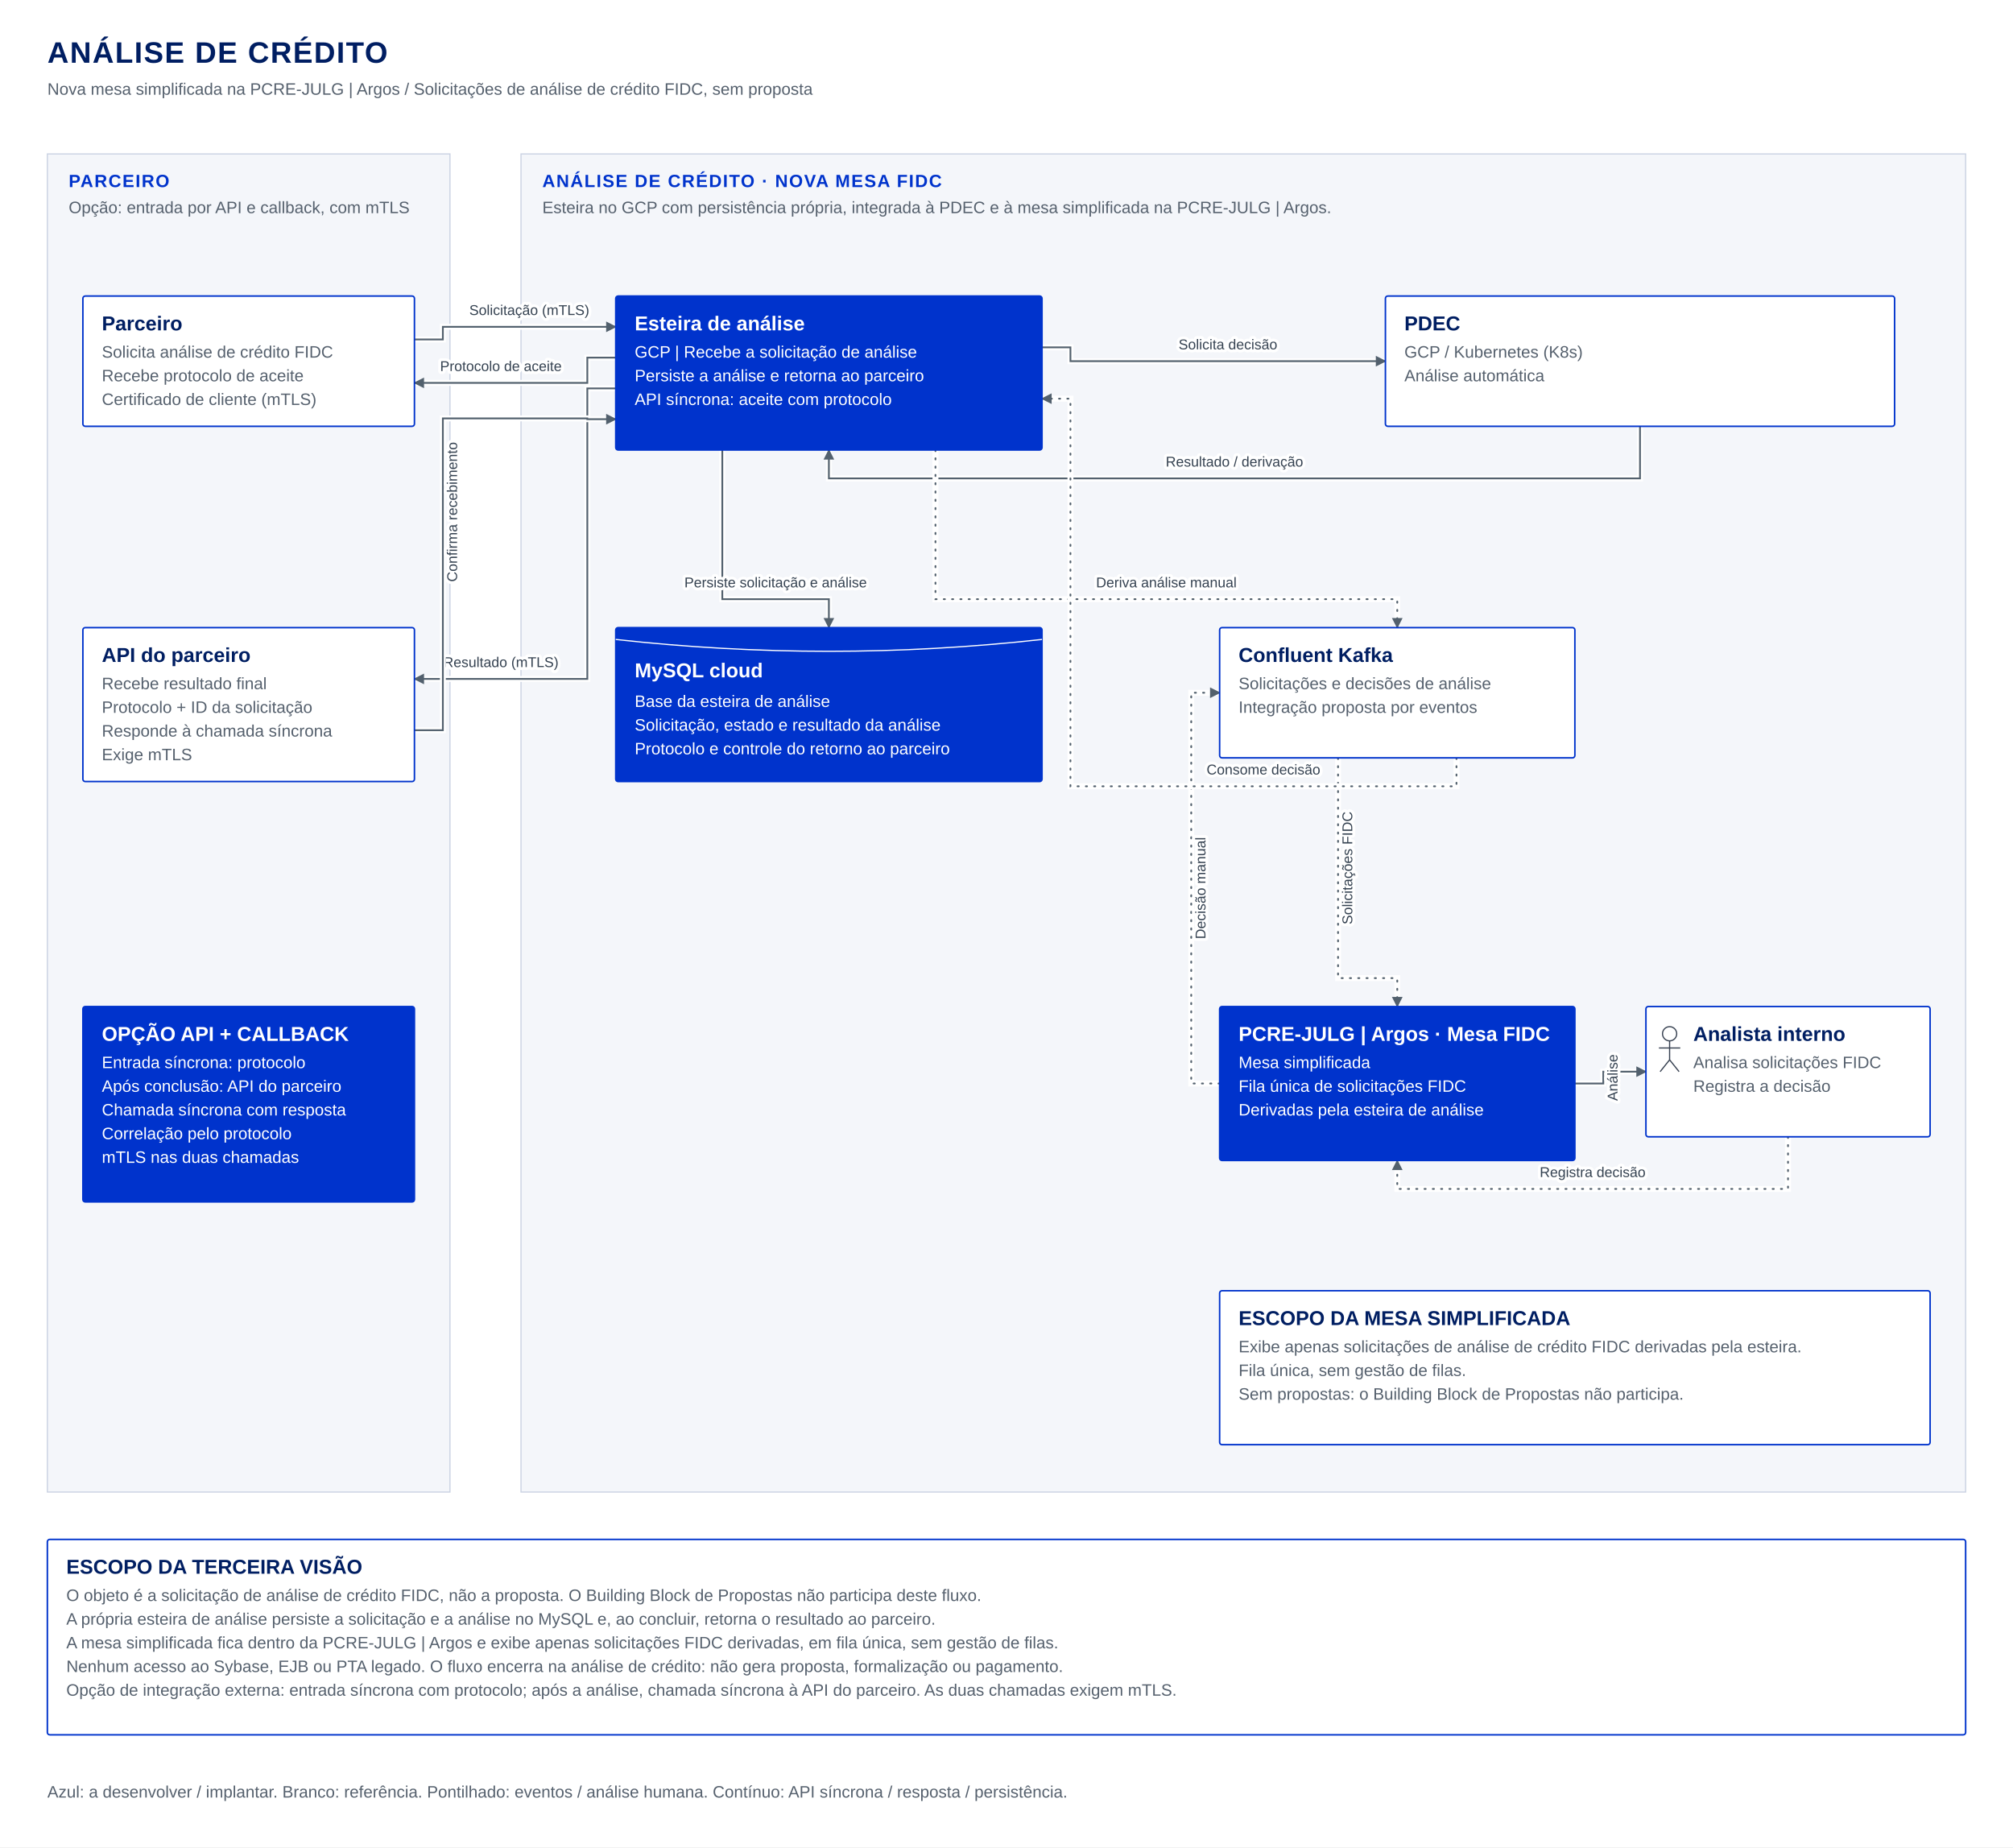
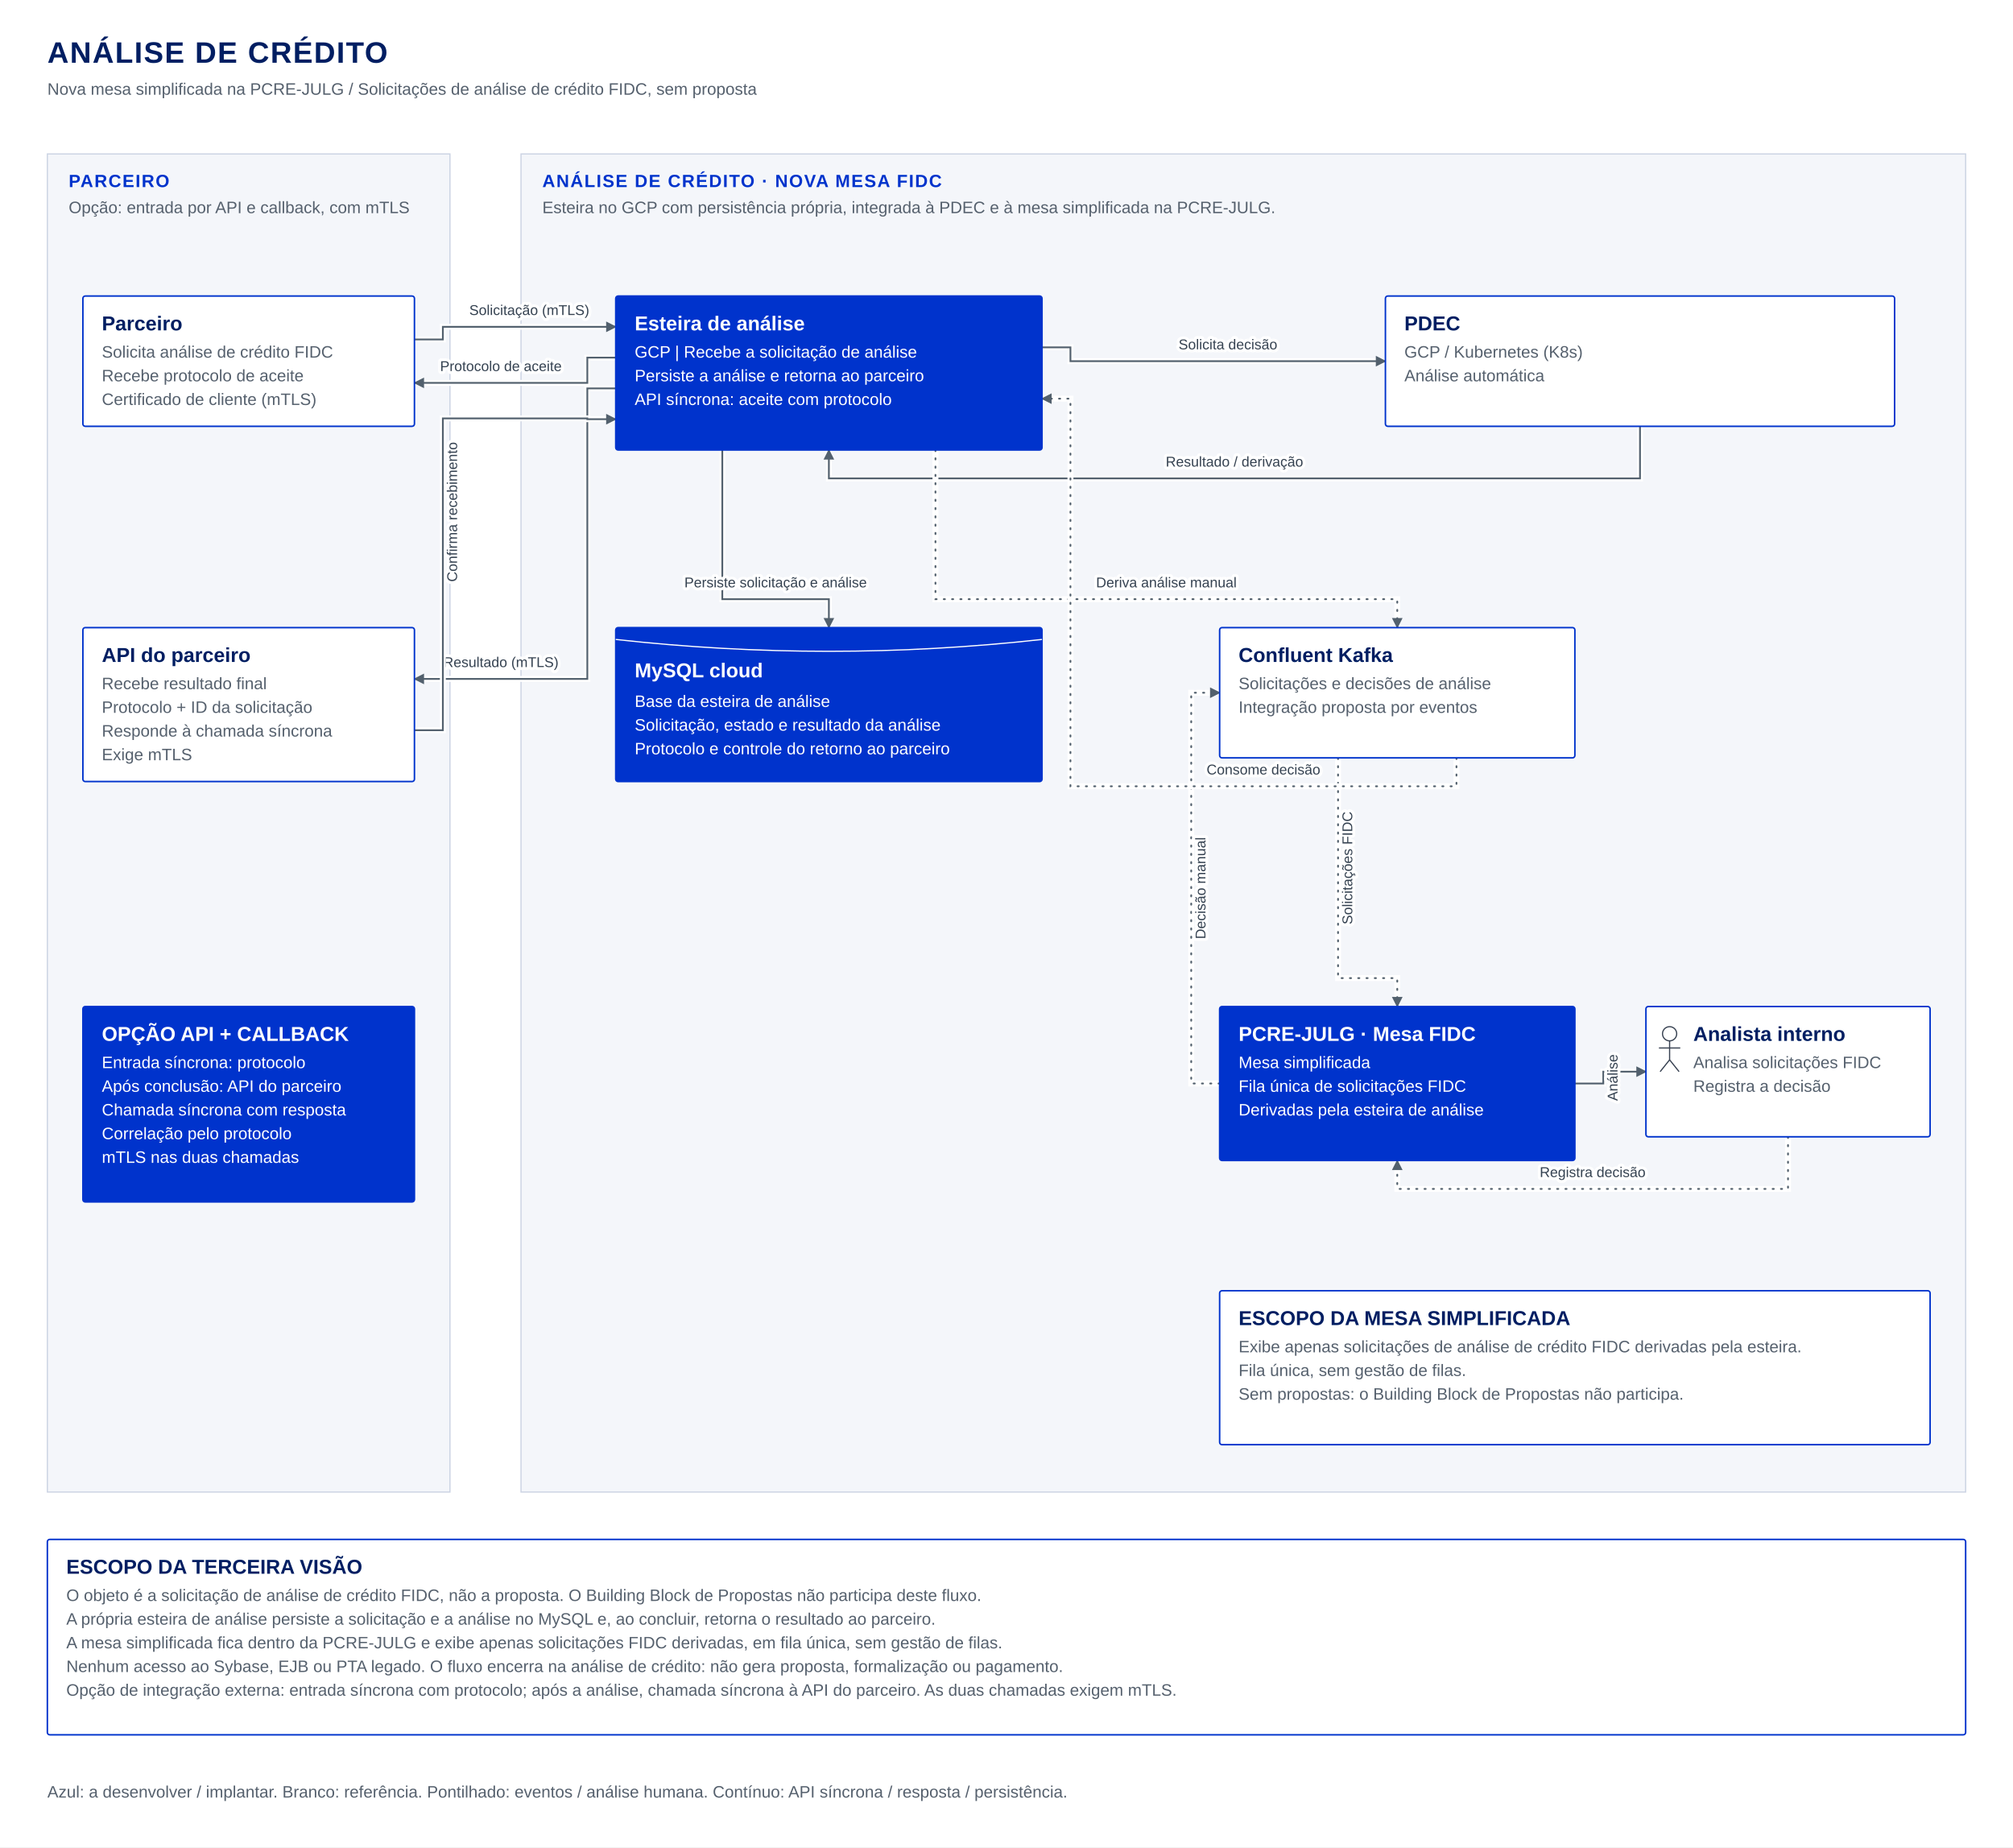
<svg xmlns="http://www.w3.org/2000/svg" viewBox="0 0 1700 1560" role="img" aria-label="Nova mesa — solicitações FIDC">
  <defs>
    <marker id="arrow" viewBox="0 0 10 10" refX="9" refY="5" markerWidth="6" markerHeight="6" orient="auto-start-reverse">
      <path d="M0,0 L10,5 L0,10z" fill="#52606d" />
    </marker>
  </defs>
  <style>text{font-family:Arial,Helvetica,sans-serif;fill:#16181c}.heading{fill:#001e62;font-size:25px;font-weight:700;letter-spacing:1px}.title{fill:#001e62;font-size:17px;font-weight:600}.section{fill:#0033cc;font-size:15px;font-weight:700;letter-spacing:1px}.small{font-size:14px;fill:#55606d}.edge-label{font-size:12px;fill:#354251;paint-order:stroke;stroke:white;stroke-width:5px;stroke-linejoin:round}.selected&gt;rect{stroke:#0033cc;stroke-width:3}.selected&gt;polyline:not(.hit){stroke:#0033cc;stroke-width:3}.change-new&gt;rect{fill:#0033cc}.change-new .title,.change-new .small{fill:#fff}.change-new&gt;path,.change-new&gt;circle{stroke:#fff}.change-adapt&gt;rect{fill:#e2ebff}.change-legacy&gt;rect{fill:#e1e3e7;stroke:#737a85}.change-legacy .title{fill:#252a33}.change-existing&gt;rect{fill:#fff;stroke:#737a85}.change-new.selected&gt;rect{stroke:#16181c;stroke-width:4;stroke-dasharray:6 3}</style>
  <rect width="100%" height="100%" fill="white" />
  <g data-node="outside" class="node">
    <rect x="40" y="130" width="340" height="1130" fill="#f4f6fa" stroke="#cbd3e3" />
    <text x="58" y="158" class="section">PARCEIRO</text>
    <text x="58" y="180" class="small">Opção: entrada por API e callback, com mTLS</text>
  </g>
  <g data-node="inside" class="node">
    <rect x="440" y="130" width="1220" height="1130" fill="#f4f6fa" stroke="#cbd3e3" />
    <text x="458" y="158" class="section">ANÁLISE DE CRÉDITO · NOVA MESA FIDC</text>
-     <text x="458" y="180" class="small">Esteira no GCP com persistência própria, integrada à PDEC e à mesa simplificada na PCRE-JULG | Argos.</text>
+     <text x="458" y="180" class="small">Esteira no GCP com persistência própria, integrada à PDEC e à mesa simplificada na PCRE-JULG.</text>
  </g>
  <g data-edge="entry">
    <polyline class="hit" points="350,286.667 374,286.667 374,276 520,276" stroke="transparent" stroke-width="16" fill="none" />
    <polyline class="hit" points="350,286.667 374,286.667 374,276 520,276" fill="none" stroke="white" stroke-width="5" pointer-events="none" />
    <polyline points="350,286.667 374,286.667 374,276 520,276" fill="none" stroke="#52606d" stroke-width="1.5" marker-end="url(#arrow)" />
    <text x="447" y="266" text-anchor="middle" transform="rotate(0 447 266)" class="edge-label">Solicitação (mTLS)</text>
  </g>
  <g data-edge="returnchannel">
    <polyline class="hit" points="520,302 496,302 496,323.333 350,323.333" stroke="transparent" stroke-width="16" fill="none" />
    <polyline class="hit" points="520,302 496,302 496,323.333 350,323.333" fill="none" stroke="white" stroke-width="5" pointer-events="none" />
    <polyline points="520,302 496,302 496,323.333 350,323.333" fill="none" stroke="#52606d" stroke-width="1.5" marker-end="url(#arrow)" />
    <text x="423" y="313.333" text-anchor="middle" transform="rotate(0 423 313.3333)" class="edge-label">Protocolo de aceite</text>
  </g>
  <g data-edge="notifychannel">
    <polyline class="hit" points="520,328 496,328 496,573.333 350,573.333" stroke="transparent" stroke-width="16" fill="none" />
    <polyline class="hit" points="520,328 496,328 496,573.333 350,573.333" fill="none" stroke="white" stroke-width="5" pointer-events="none" />
    <polyline points="520,328 496,328 496,573.333 350,573.333" fill="none" stroke="#52606d" stroke-width="1.5" marker-end="url(#arrow)" />
    <text x="423" y="563.333" text-anchor="middle" transform="rotate(0 423 563.3333)" class="edge-label">Resultado (mTLS)</text>
  </g>
  <g data-edge="callbackresponse">
    <polyline class="hit" points="350,616.667 374,616.667 374,353.333 496,353.333 496,354 520,354" stroke="transparent" stroke-width="16" fill="none" />
    <polyline class="hit" points="350,616.667 374,616.667 374,353.333 496,353.333 496,354 520,354" fill="none" stroke="white" stroke-width="5" pointer-events="none" />
    <polyline points="350,616.667 374,616.667 374,353.333 496,353.333 496,354 520,354" fill="none" stroke="#52606d" stroke-width="1.5" marker-end="url(#arrow)" />
    <text x="386" y="432.333" text-anchor="middle" transform="rotate(-90 386 432.3333)" class="edge-label">Confirma recebimento</text>
  </g>
  <g data-edge="decision">
    <polyline class="hit" points="880,293.333 904,293.333 904,305 1170,305" stroke="transparent" stroke-width="16" fill="none" />
    <polyline class="hit" points="880,293.333 904,293.333 904,305 1170,305" fill="none" stroke="white" stroke-width="5" pointer-events="none" />
    <polyline points="880,293.333 904,293.333 904,305 1170,305" fill="none" stroke="#52606d" stroke-width="1.5" marker-end="url(#arrow)" />
    <text x="1037" y="295" text-anchor="middle" transform="rotate(0 1037 295)" class="edge-label">Solicita decisão</text>
  </g>
  <g data-edge="persist">
    <polyline class="hit" points="610,380 610,506 700,506 700,530" stroke="transparent" stroke-width="16" fill="none" />
    <polyline class="hit" points="610,380 610,506 700,506 700,530" fill="none" stroke="white" stroke-width="5" pointer-events="none" />
    <polyline points="610,380 610,506 700,506 700,530" fill="none" stroke="#52606d" stroke-width="1.5" marker-end="url(#arrow)" />
    <text x="655" y="496" text-anchor="middle" transform="rotate(0 655 496)" class="edge-label">Persiste solicitação e análise</text>
  </g>
  <g data-edge="result">
    <polyline class="hit" points="1385,360 1385,404 700,404 700,380" stroke="transparent" stroke-width="16" fill="none" />
    <polyline class="hit" points="1385,360 1385,404 700,404 700,380" fill="none" stroke="white" stroke-width="5" pointer-events="none" />
    <polyline points="1385,360 1385,404 700,404 700,380" fill="none" stroke="#52606d" stroke-width="1.5" marker-end="url(#arrow)" />
    <text x="1042.5" y="394" text-anchor="middle" transform="rotate(0 1042.5 394)" class="edge-label">Resultado / derivação</text>
  </g>
  <g data-edge="derive">
    <polyline class="hit" points="790,380 790,506 1180,506 1180,530" stroke="transparent" stroke-width="16" fill="none" />
    <polyline class="hit" points="790,380 790,506 1180,506 1180,530" fill="none" stroke="white" stroke-width="5" pointer-events="none" />
    <polyline points="790,380 790,506 1180,506 1180,530" fill="none" stroke="#52606d" stroke-width="1.5" stroke-dasharray="1 6" stroke-linecap="round" marker-end="url(#arrow)" />
    <text x="985" y="496" text-anchor="middle" transform="rotate(0 985 496)" class="edge-label">Deriva análise manual</text>
  </g>
  <g data-edge="manualrequest">
    <polyline class="hit" points="1130,640 1130,826 1180,826 1180,850" stroke="transparent" stroke-width="16" fill="none" />
    <polyline class="hit" points="1130,640 1130,826 1180,826 1180,850" fill="none" stroke="white" stroke-width="5" pointer-events="none" />
    <polyline points="1130,640 1130,826 1180,826 1180,850" fill="none" stroke="#52606d" stroke-width="1.5" stroke-dasharray="1 6" stroke-linecap="round" marker-end="url(#arrow)" />
    <text x="1142" y="733" text-anchor="middle" transform="rotate(-90 1142 733)" class="edge-label">Solicitações FIDC</text>
  </g>
  <g data-edge="manualresult">
    <polyline class="hit" points="1030,915 1006,915 1006,585 1030,585" stroke="transparent" stroke-width="16" fill="none" />
    <polyline class="hit" points="1030,915 1006,915 1006,585 1030,585" fill="none" stroke="white" stroke-width="5" pointer-events="none" />
    <polyline points="1030,915 1006,915 1006,585 1030,585" fill="none" stroke="#52606d" stroke-width="1.5" stroke-dasharray="1 6" stroke-linecap="round" marker-end="url(#arrow)" />
    <text x="1018" y="750" text-anchor="middle" transform="rotate(-90 1018 750)" class="edge-label">Decisão manual</text>
  </g>
  <g data-edge="consolidate">
    <polyline class="hit" points="1230,640 1230,664 904,664 904,336.667 880,336.667" stroke="transparent" stroke-width="16" fill="none" />
    <polyline class="hit" points="1230,640 1230,664 904,664 904,336.667 880,336.667" fill="none" stroke="white" stroke-width="5" pointer-events="none" />
    <polyline points="1230,640 1230,664 904,664 904,336.667 880,336.667" fill="none" stroke="#52606d" stroke-width="1.5" stroke-dasharray="1 6" stroke-linecap="round" marker-end="url(#arrow)" />
    <text x="1067" y="654" text-anchor="middle" transform="rotate(0 1067 654)" class="edge-label">Consome decisão</text>
  </g>
  <g data-edge="humanrequest">
    <polyline class="hit" points="1330,915 1354,915 1354,905 1390,905" stroke="transparent" stroke-width="16" fill="none" />
    <polyline class="hit" points="1330,915 1354,915 1354,905 1390,905" fill="none" stroke="white" stroke-width="5" pointer-events="none" />
    <polyline points="1330,915 1354,915 1354,905 1390,905" fill="none" stroke="#52606d" stroke-width="1.5" marker-end="url(#arrow)" />
    <text x="1366" y="910" text-anchor="middle" transform="rotate(-90 1366 910)" class="edge-label">Análise</text>
  </g>
  <g data-edge="humanresult">
    <polyline class="hit" points="1510,960 1510,1004 1180,1004 1180,980" stroke="transparent" stroke-width="16" fill="none" />
    <polyline class="hit" points="1510,960 1510,1004 1180,1004 1180,980" fill="none" stroke="white" stroke-width="5" pointer-events="none" />
    <polyline points="1510,960 1510,1004 1180,1004 1180,980" fill="none" stroke="#52606d" stroke-width="1.5" stroke-dasharray="1 6" stroke-linecap="round" marker-end="url(#arrow)" />
    <text x="1345" y="994" text-anchor="middle" transform="rotate(0 1345 994)" class="edge-label">Registra decisão</text>
  </g>
  <g data-node="heading" class="node">
    <rect x="40" y="25" width="1620" height="80" fill="transparent" />
    <text x="40" y="53" class="heading">ANÁLISE DE CRÉDITO</text>
-     <text x="40" y="80" class="small">Nova mesa simplificada na PCRE-JULG | Argos / Solicitações de análise de crédito FIDC, sem proposta</text>
+     <text x="40" y="80" class="small">Nova mesa simplificada na PCRE-JULG / Solicitações de análise de crédito FIDC, sem proposta</text>
  </g>
  <g data-node="channel" class="node">
    <rect x="70" y="250" width="280" height="110" rx="2" fill="white" stroke="#0033cc" stroke-width="1.3" />
    <text x="86" y="279" class="title">Parceiro</text>
    <text x="86" y="302" class="small">Solicita análise de crédito FIDC</text>
    <text x="86" y="322" class="small">Recebe protocolo de aceite</text>
    <text x="86" y="342" class="small">Certificado de cliente (mTLS)</text>
  </g>
  <g data-node="credit" class="node change-new">
    <rect x="520" y="250" width="360" height="130" rx="2" fill="white" stroke="#0033cc" stroke-width="1.3" />
    <text x="536" y="279" class="title">Esteira de análise</text>
    <text x="536" y="302" class="small">GCP | Recebe a solicitação de análise</text>
    <text x="536" y="322" class="small">Persiste a análise e retorna ao parceiro</text>
    <text x="536" y="342" class="small">API síncrona: aceite com protocolo</text>
  </g>
  <g data-node="pdec" class="node">
    <rect x="1170" y="250" width="430" height="110" rx="2" fill="white" stroke="#0033cc" stroke-width="1.3" />
    <text x="1186" y="279" class="title">PDEC</text>
    <text x="1186" y="302" class="small">GCP / Kubernetes (K8s)</text>
    <text x="1186" y="322" class="small">Análise automática</text>
  </g>
  <g data-node="mysql" class="node change-new">
    <rect x="520" y="530" width="360" height="130" rx="2" fill="white" stroke="#0033cc" stroke-width="1.3" />
    <path d="M520,540 Q700,560 880,540" fill="none" stroke="#0033cc" />
    <text x="536" y="572" class="title">MySQL cloud</text>
    <text x="536" y="597" class="small">Base da esteira de análise</text>
    <text x="536" y="617" class="small">Solicitação, estado e resultado da análise</text>
    <text x="536" y="637" class="small">Protocolo e controle do retorno ao parceiro</text>
  </g>
  <g data-node="kafka" class="node">
    <rect x="1030" y="530" width="300" height="110" rx="2" fill="white" stroke="#0033cc" stroke-width="1.3" />
    <text x="1046" y="559" class="title">Confluent Kafka</text>
    <text x="1046" y="582" class="small">Solicitações e decisões de análise</text>
    <text x="1046" y="602" class="small">Integração proposta por eventos</text>
  </g>
  <g data-node="newdesk" class="node change-new">
    <rect x="1030" y="850" width="300" height="130" rx="2" fill="white" stroke="#0033cc" stroke-width="1.3" />
-     <text x="1046" y="879" class="title">PCRE-JULG | Argos · Mesa FIDC</text>
+     <text x="1046" y="879" class="title">PCRE-JULG · Mesa FIDC</text>
    <text x="1046" y="902" class="small">Mesa simplificada</text>
    <text x="1046" y="922" class="small">Fila única de solicitações FIDC</text>
    <text x="1046" y="942" class="small">Derivadas pela esteira de análise</text>
  </g>
  <g data-node="human" class="node">
    <rect x="1390" y="850" width="240" height="110" rx="2" fill="white" stroke="#0033cc" stroke-width="1.3" />
    <circle cx="1410" cy="873" r="6" fill="none" stroke="#374151" />
    <path d="M1410,879v16m-9,-10h18m-9,10l-8,10m8,-10l8,10" fill="none" stroke="#374151" />
    <text x="1430" y="879" class="title">Analista interno</text>
    <text x="1430" y="902" class="small">Analisa solicitações FIDC</text>
    <text x="1430" y="922" class="small">Registra a decisão</text>
  </g>
  <g data-node="deskaccess" class="node">
    <rect x="1030" y="1090" width="600" height="130" rx="2" fill="white" stroke="#0033cc" stroke-width="1.3" />
    <text x="1046" y="1119" class="title">ESCOPO DA MESA SIMPLIFICADA</text>
    <text x="1046" y="1142" class="small">Exibe apenas solicitações de análise de crédito FIDC derivadas pela esteira.</text>
    <text x="1046" y="1162" class="small">Fila única, sem gestão de filas.</text>
    <text x="1046" y="1182" class="small">Sem propostas: o Building Block de Propostas não participa.</text>
  </g>
  <g data-node="channelapi" class="node">
    <rect x="70" y="530" width="280" height="130" rx="2" fill="white" stroke="#0033cc" stroke-width="1.3" />
    <text x="86" y="559" class="title">API do parceiro</text>
    <text x="86" y="582" class="small">Recebe resultado final</text>
    <text x="86" y="602" class="small">Protocolo + ID da solicitação</text>
    <text x="86" y="622" class="small">Responde à chamada síncrona</text>
    <text x="86" y="642" class="small">Exige mTLS</text>
  </g>
  <g data-node="contract" class="node change-new">
    <rect x="70" y="850" width="280" height="165" rx="2" fill="white" stroke="#0033cc" stroke-width="1.3" />
    <text x="86" y="879" class="title">OPÇÃO API + CALLBACK</text>
    <text x="86" y="902" class="small">Entrada síncrona: protocolo</text>
    <text x="86" y="922" class="small">Após conclusão: API do parceiro</text>
    <text x="86" y="942" class="small">Chamada síncrona com resposta</text>
    <text x="86" y="962" class="small">Correlação pelo protocolo</text>
    <text x="86" y="982" class="small">mTLS nas duas chamadas</text>
  </g>
  <g data-node="scope" class="node">
    <rect x="40" y="1300" width="1620" height="165" rx="2" fill="white" stroke="#0033cc" stroke-width="1.3" />
    <text x="56" y="1329" class="title">ESCOPO DA TERCEIRA VISÃO</text>
    <text x="56" y="1352" class="small">O objeto é a solicitação de análise de crédito FIDC, não a proposta. O Building Block de Propostas não participa deste fluxo.</text>
    <text x="56" y="1372" class="small">A própria esteira de análise persiste a solicitação e a análise no MySQL e, ao concluir, retorna o resultado ao parceiro.</text>
-     <text x="56" y="1392" class="small">A mesa simplificada fica dentro da PCRE-JULG | Argos e exibe apenas solicitações FIDC derivadas, em fila única, sem gestão de filas.</text>
+     <text x="56" y="1392" class="small">A mesa simplificada fica dentro da PCRE-JULG e exibe apenas solicitações FIDC derivadas, em fila única, sem gestão de filas.</text>
    <text x="56" y="1412" class="small">Nenhum acesso ao Sybase, EJB ou PTA legado. O fluxo encerra na análise de crédito: não gera proposta, formalização ou pagamento.</text>
    <text x="56" y="1432" class="small">Opção de integração externa: entrada síncrona com protocolo; após a análise, chamada síncrona à API do parceiro. As duas chamadas exigem mTLS.</text>
  </g>
  <g data-node="legend" class="node">
    <rect x="40" y="1500" width="1620" height="40" fill="transparent" />
    <text x="40" y="1518" class="small">Azul: a desenvolver / implantar. Branco: referência. Pontilhado: eventos / análise humana. Contínuo: API síncrona / resposta / persistência.</text>
  </g>
</svg>
